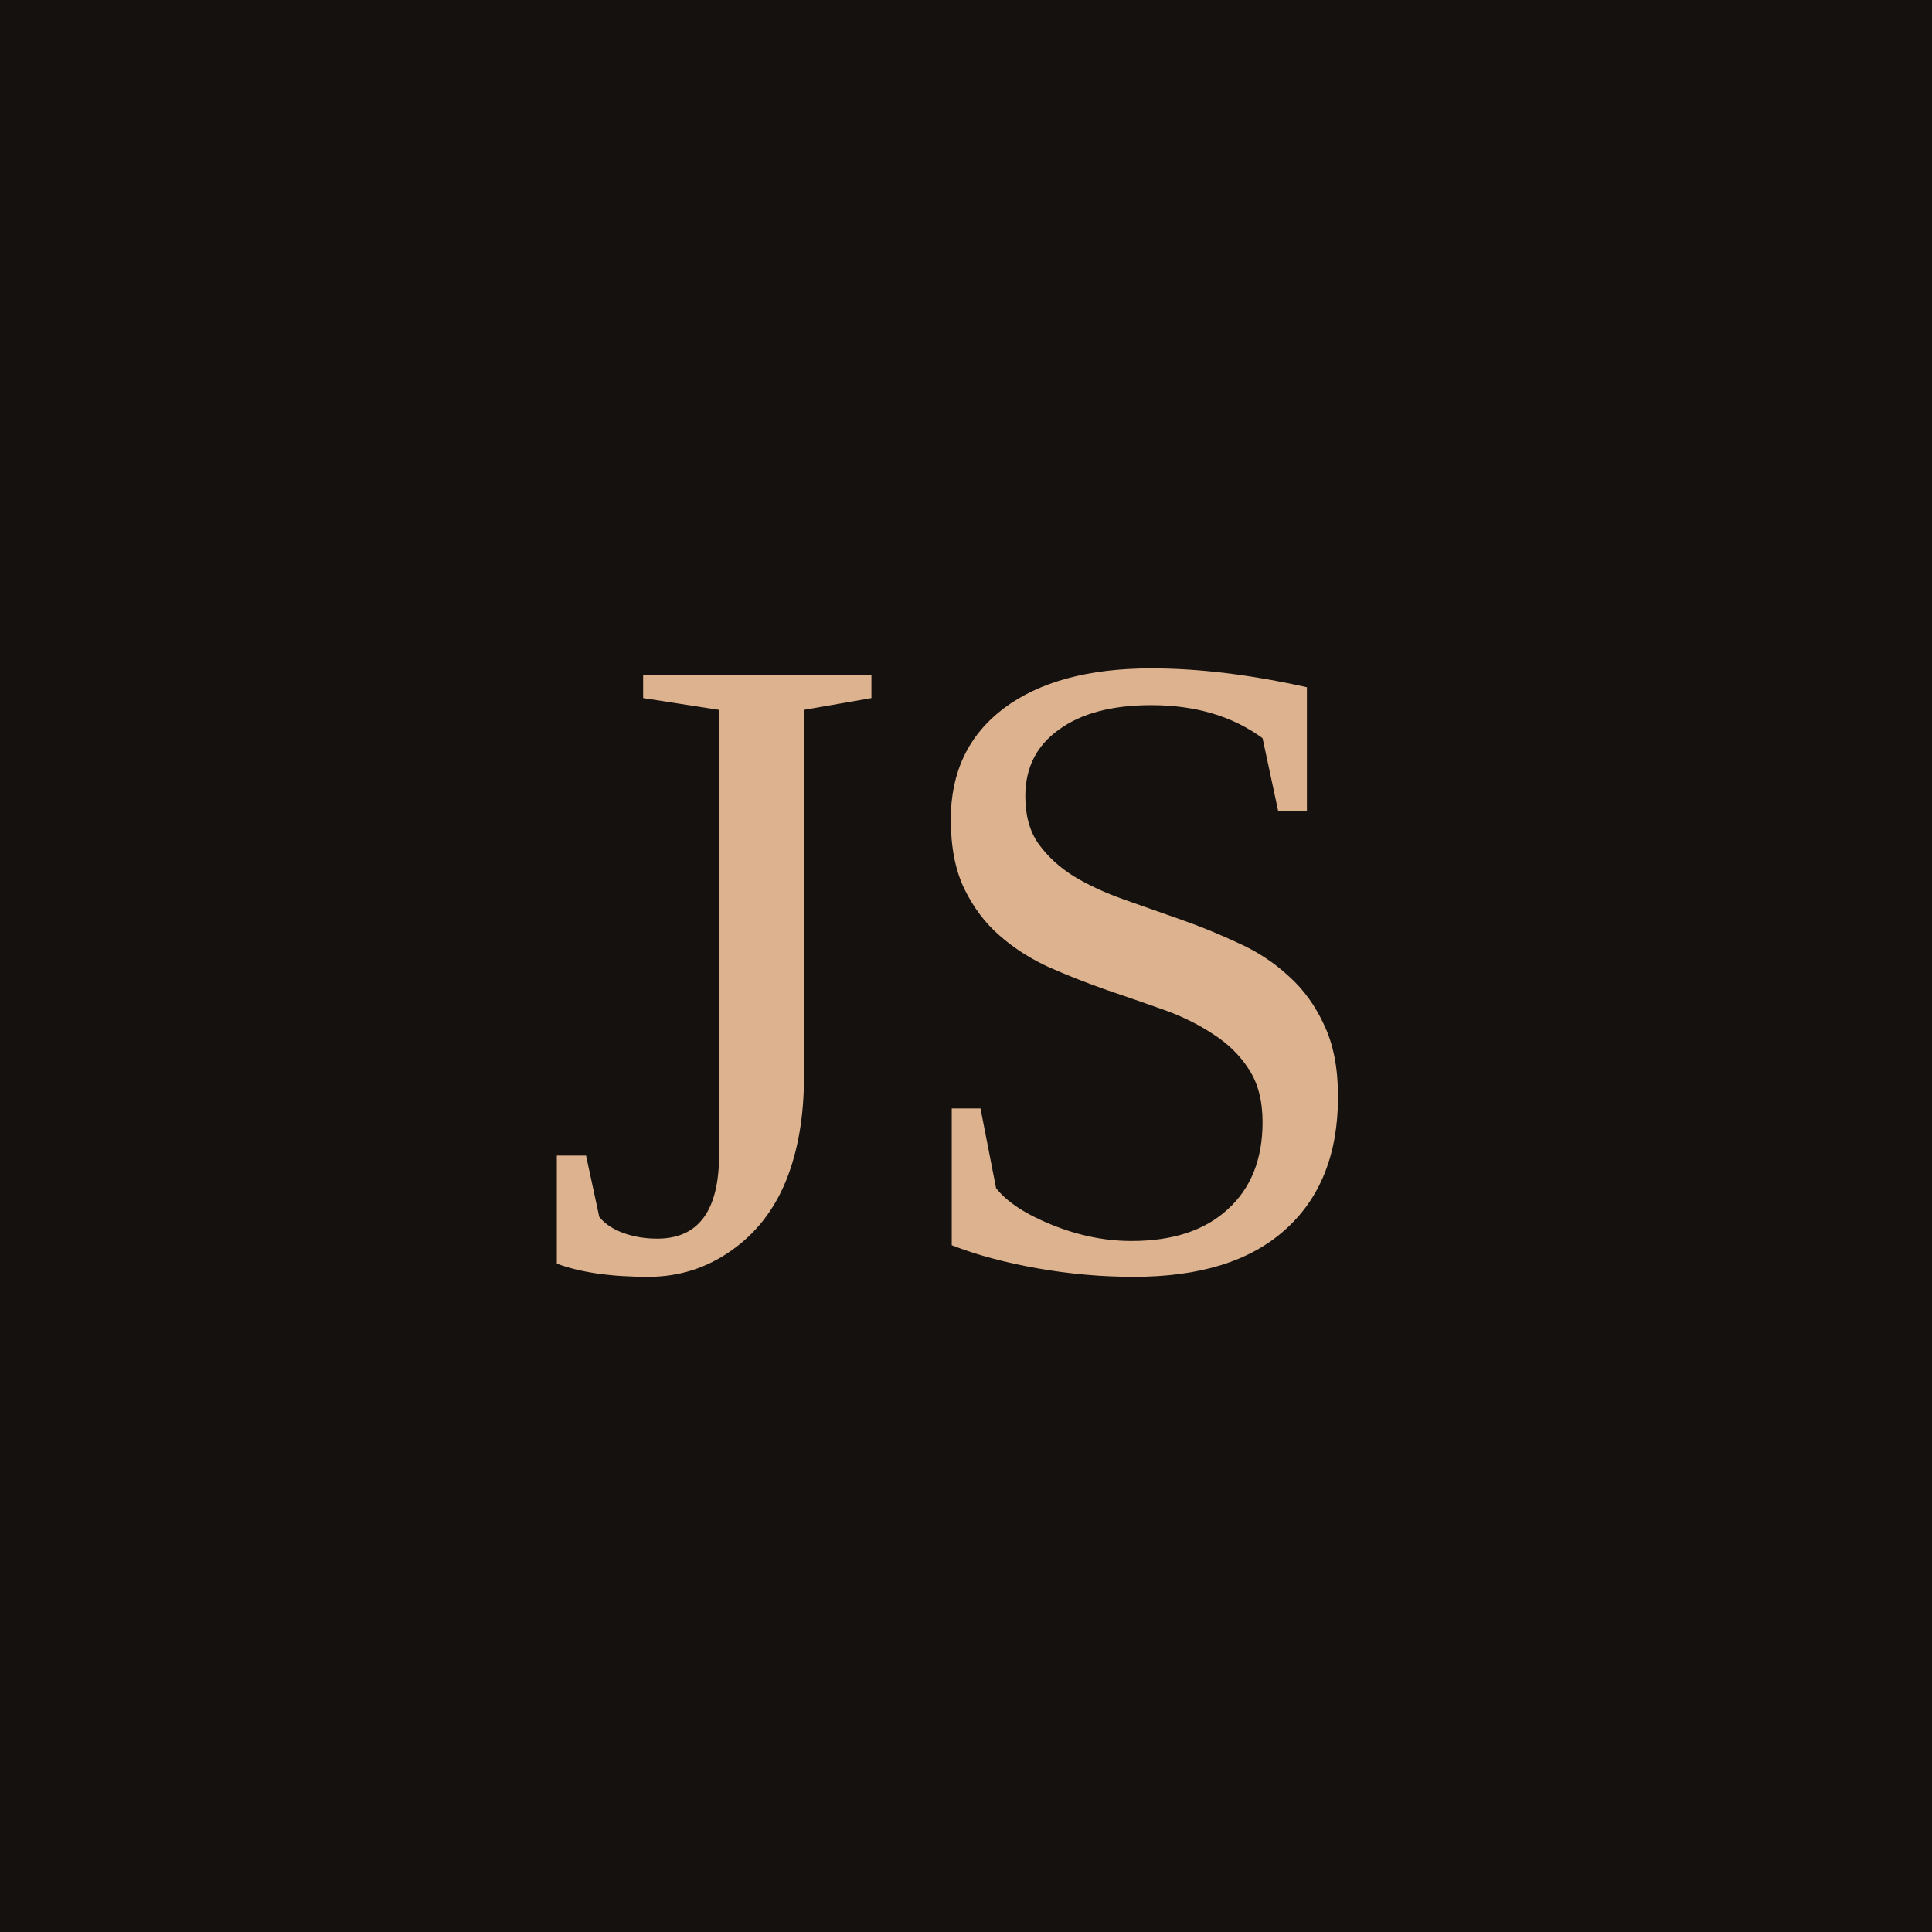
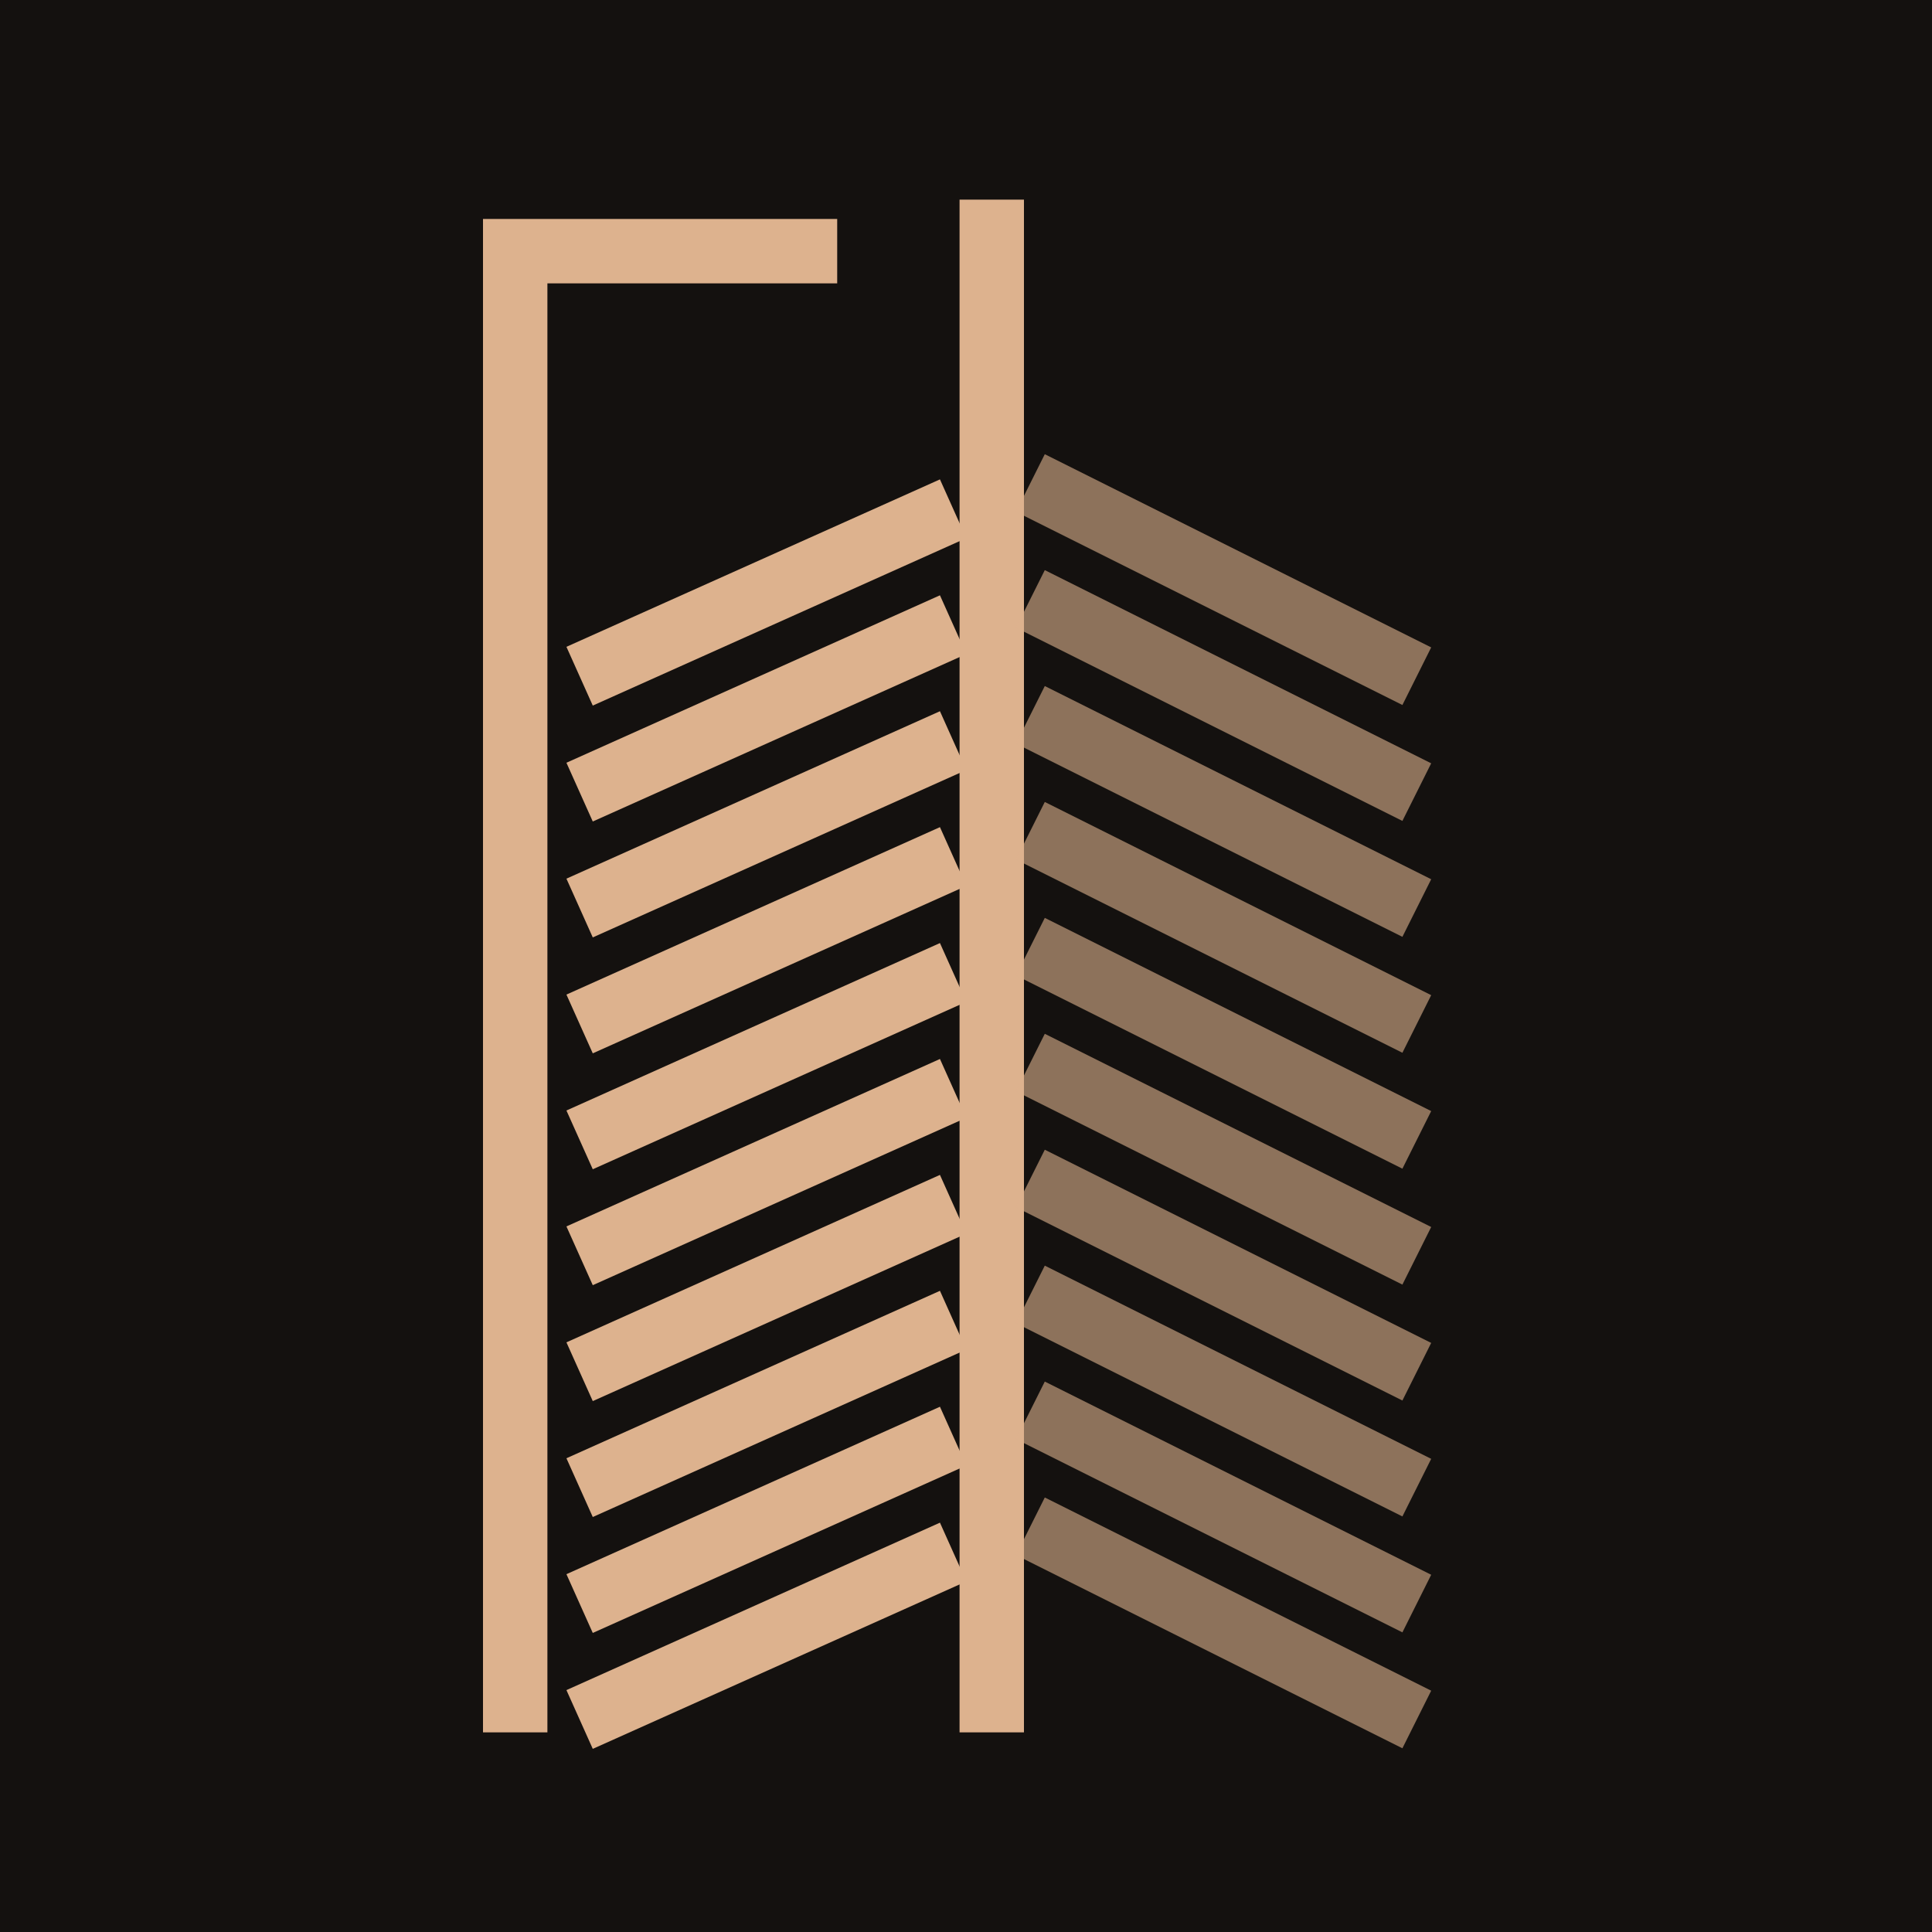
- <svg xmlns="http://www.w3.org/2000/svg" width="64" height="64" viewBox="0 0 64 64">
-   <rect width="64" height="64" fill="#14110F" />
-   <text x="32" y="42" font-family="Georgia, 'Times New Roman', serif" font-size="30" font-weight="400" fill="#DDB28E" text-anchor="middle">JS</text>
+ <svg xmlns="http://www.w3.org/2000/svg" width="64" height="64" viewBox="-20 31 300 300">
+   <rect x="-20" y="31" width="300" height="300" fill="#14110F" />
+   <g fill="none" stroke="#DDB28E" stroke-width="10">
+     <path d="M60 300 V70 H110" />
+     <path d="M134 300 V62" />
+     <path d="M70 136 L128 110" />
+     <path d="M70 154 L128 128" />
+     <path d="M70 172 L128 146" />
+     <path d="M70 190 L128 164" />
+     <path d="M70 208 L128 182" />
+     <path d="M70 226 L128 200" />
+     <path d="M70 244 L128 218" />
+     <path d="M70 262 L128 236" />
+     <path d="M70 280 L128 254" />
+     <path d="M70 298 L128 272" />
+     <path d="M140 106 L200 136" opacity=".6" />
+     <path d="M140 124 L200 154" opacity=".6" />
+     <path d="M140 142 L200 172" opacity=".6" />
+     <path d="M140 160 L200 190" opacity=".6" />
+     <path d="M140 178 L200 208" opacity=".6" />
+     <path d="M140 196 L200 226" opacity=".6" />
+     <path d="M140 214 L200 244" opacity=".6" />
+     <path d="M140 232 L200 262" opacity=".6" />
+     <path d="M140 250 L200 280" opacity=".6" />
+     <path d="M140 268 L200 298" opacity=".6" />
+   </g>
</svg>
